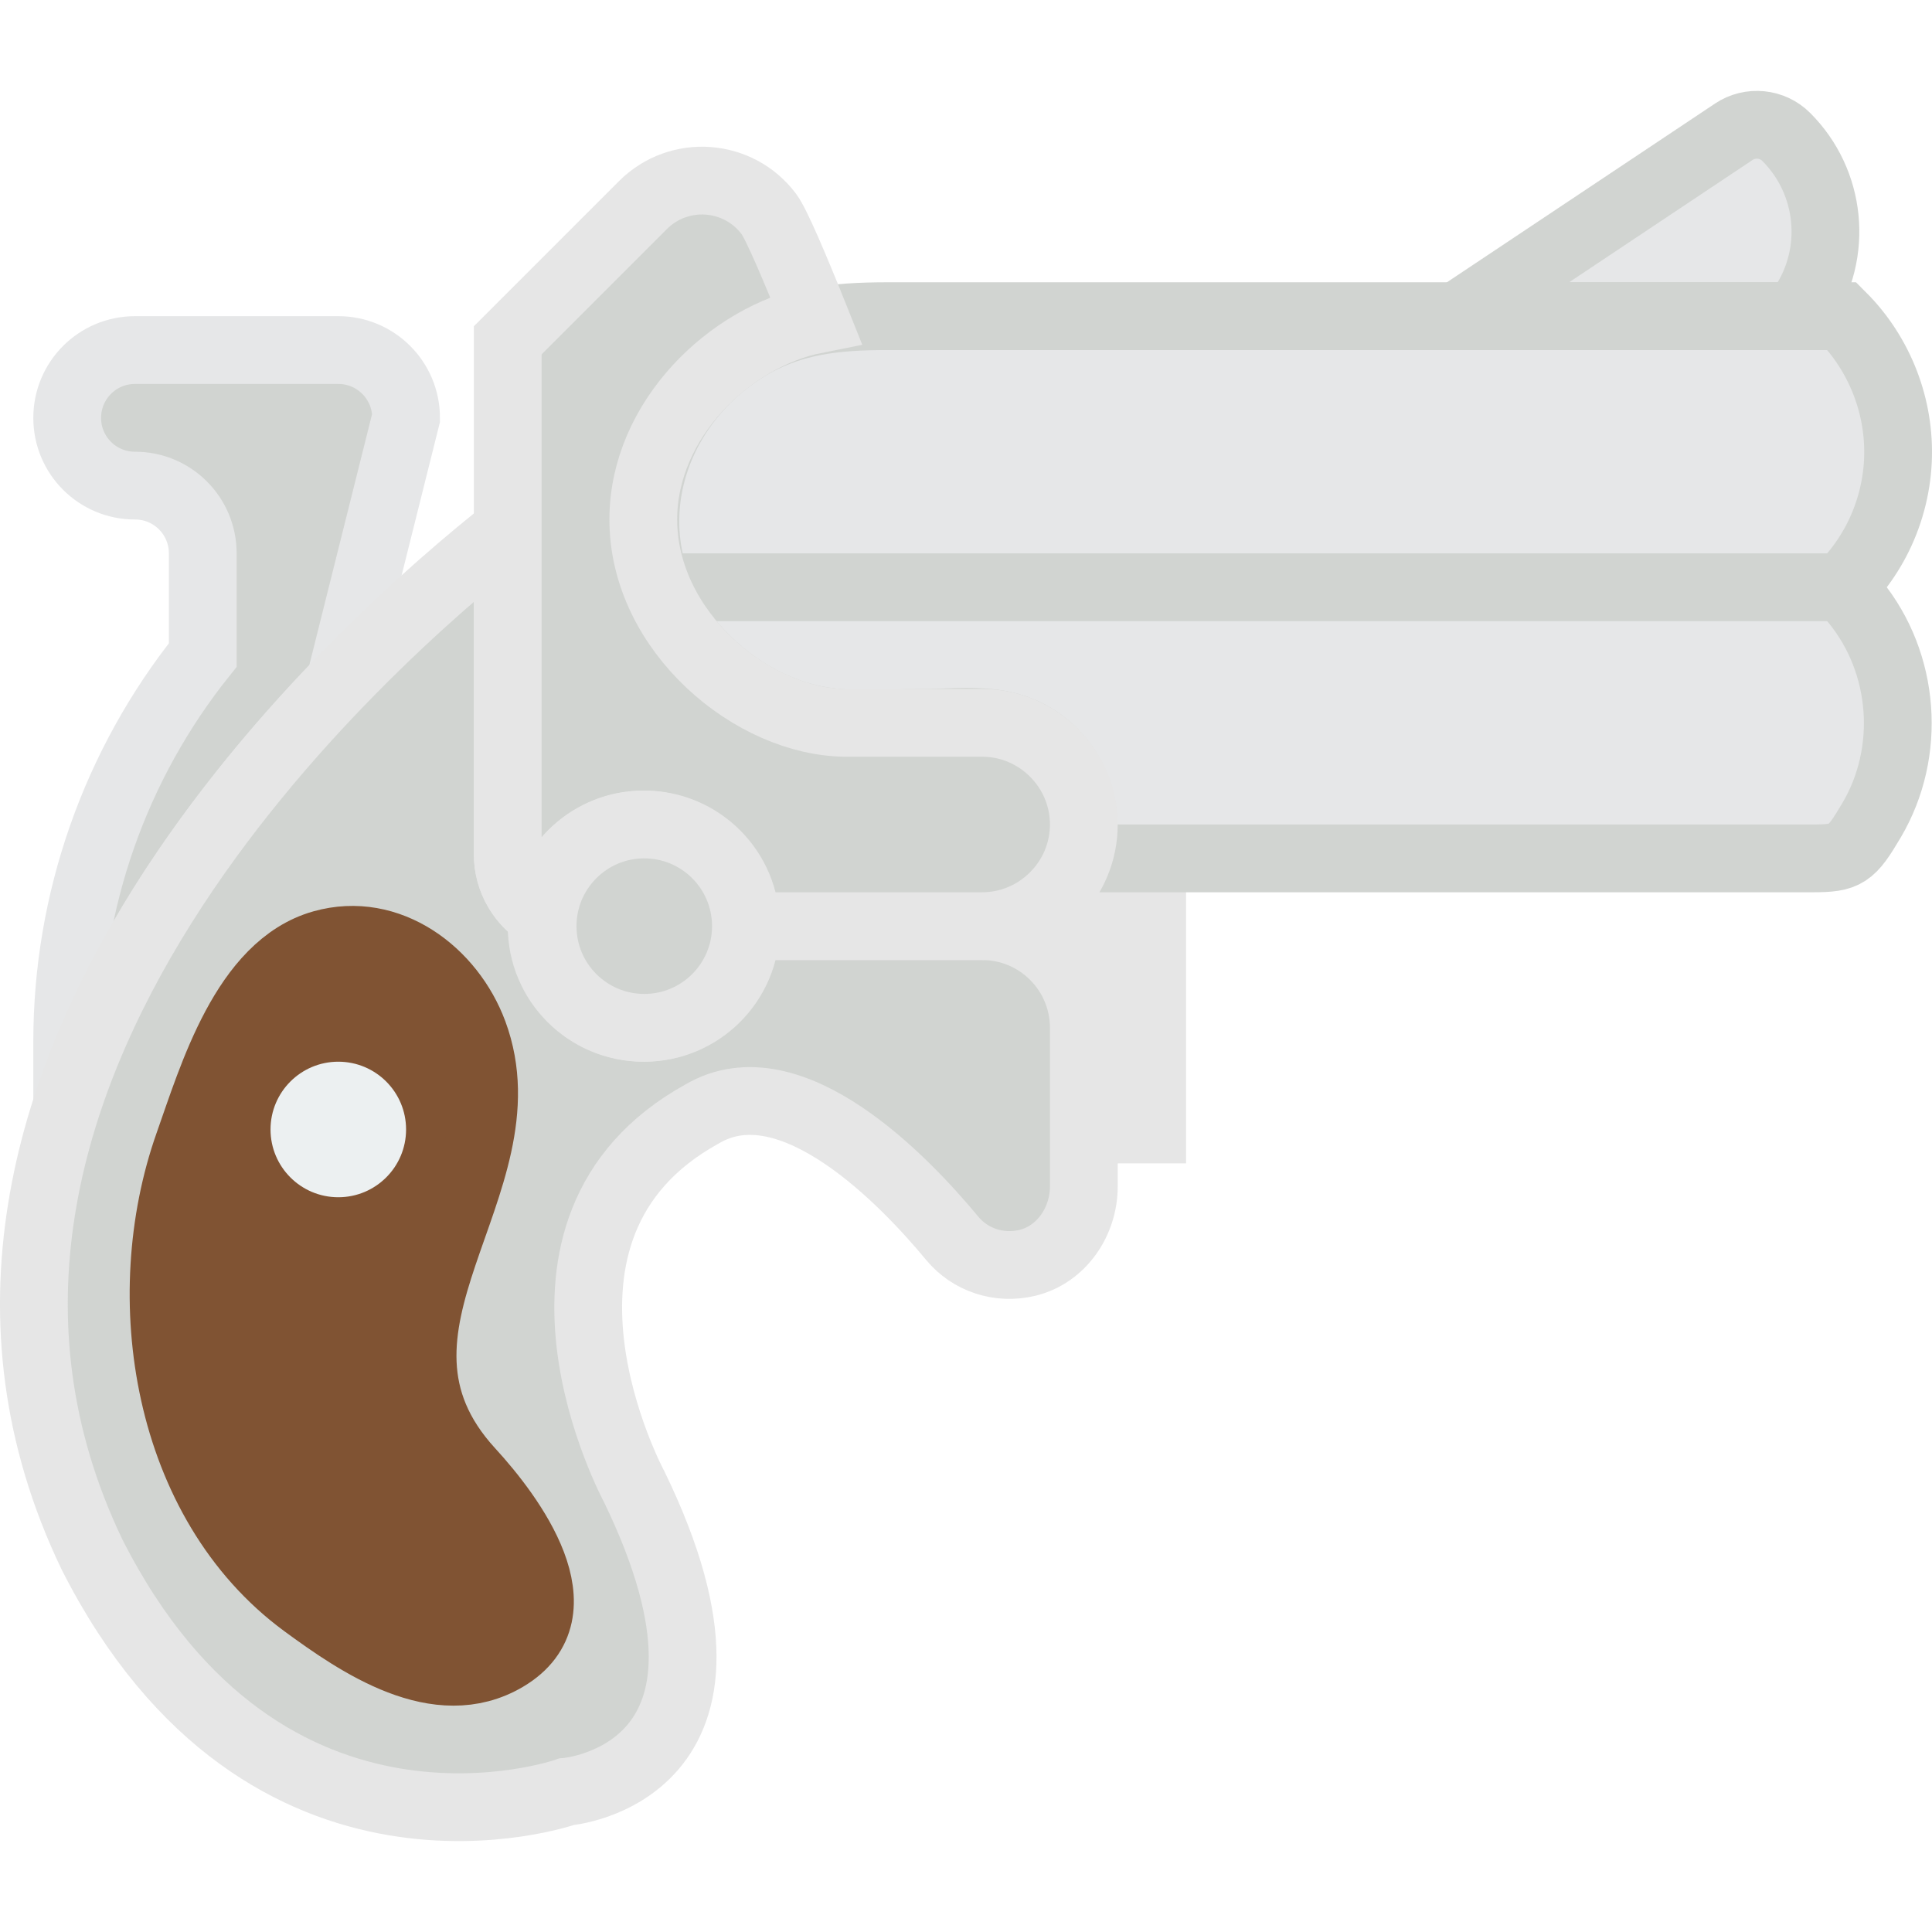
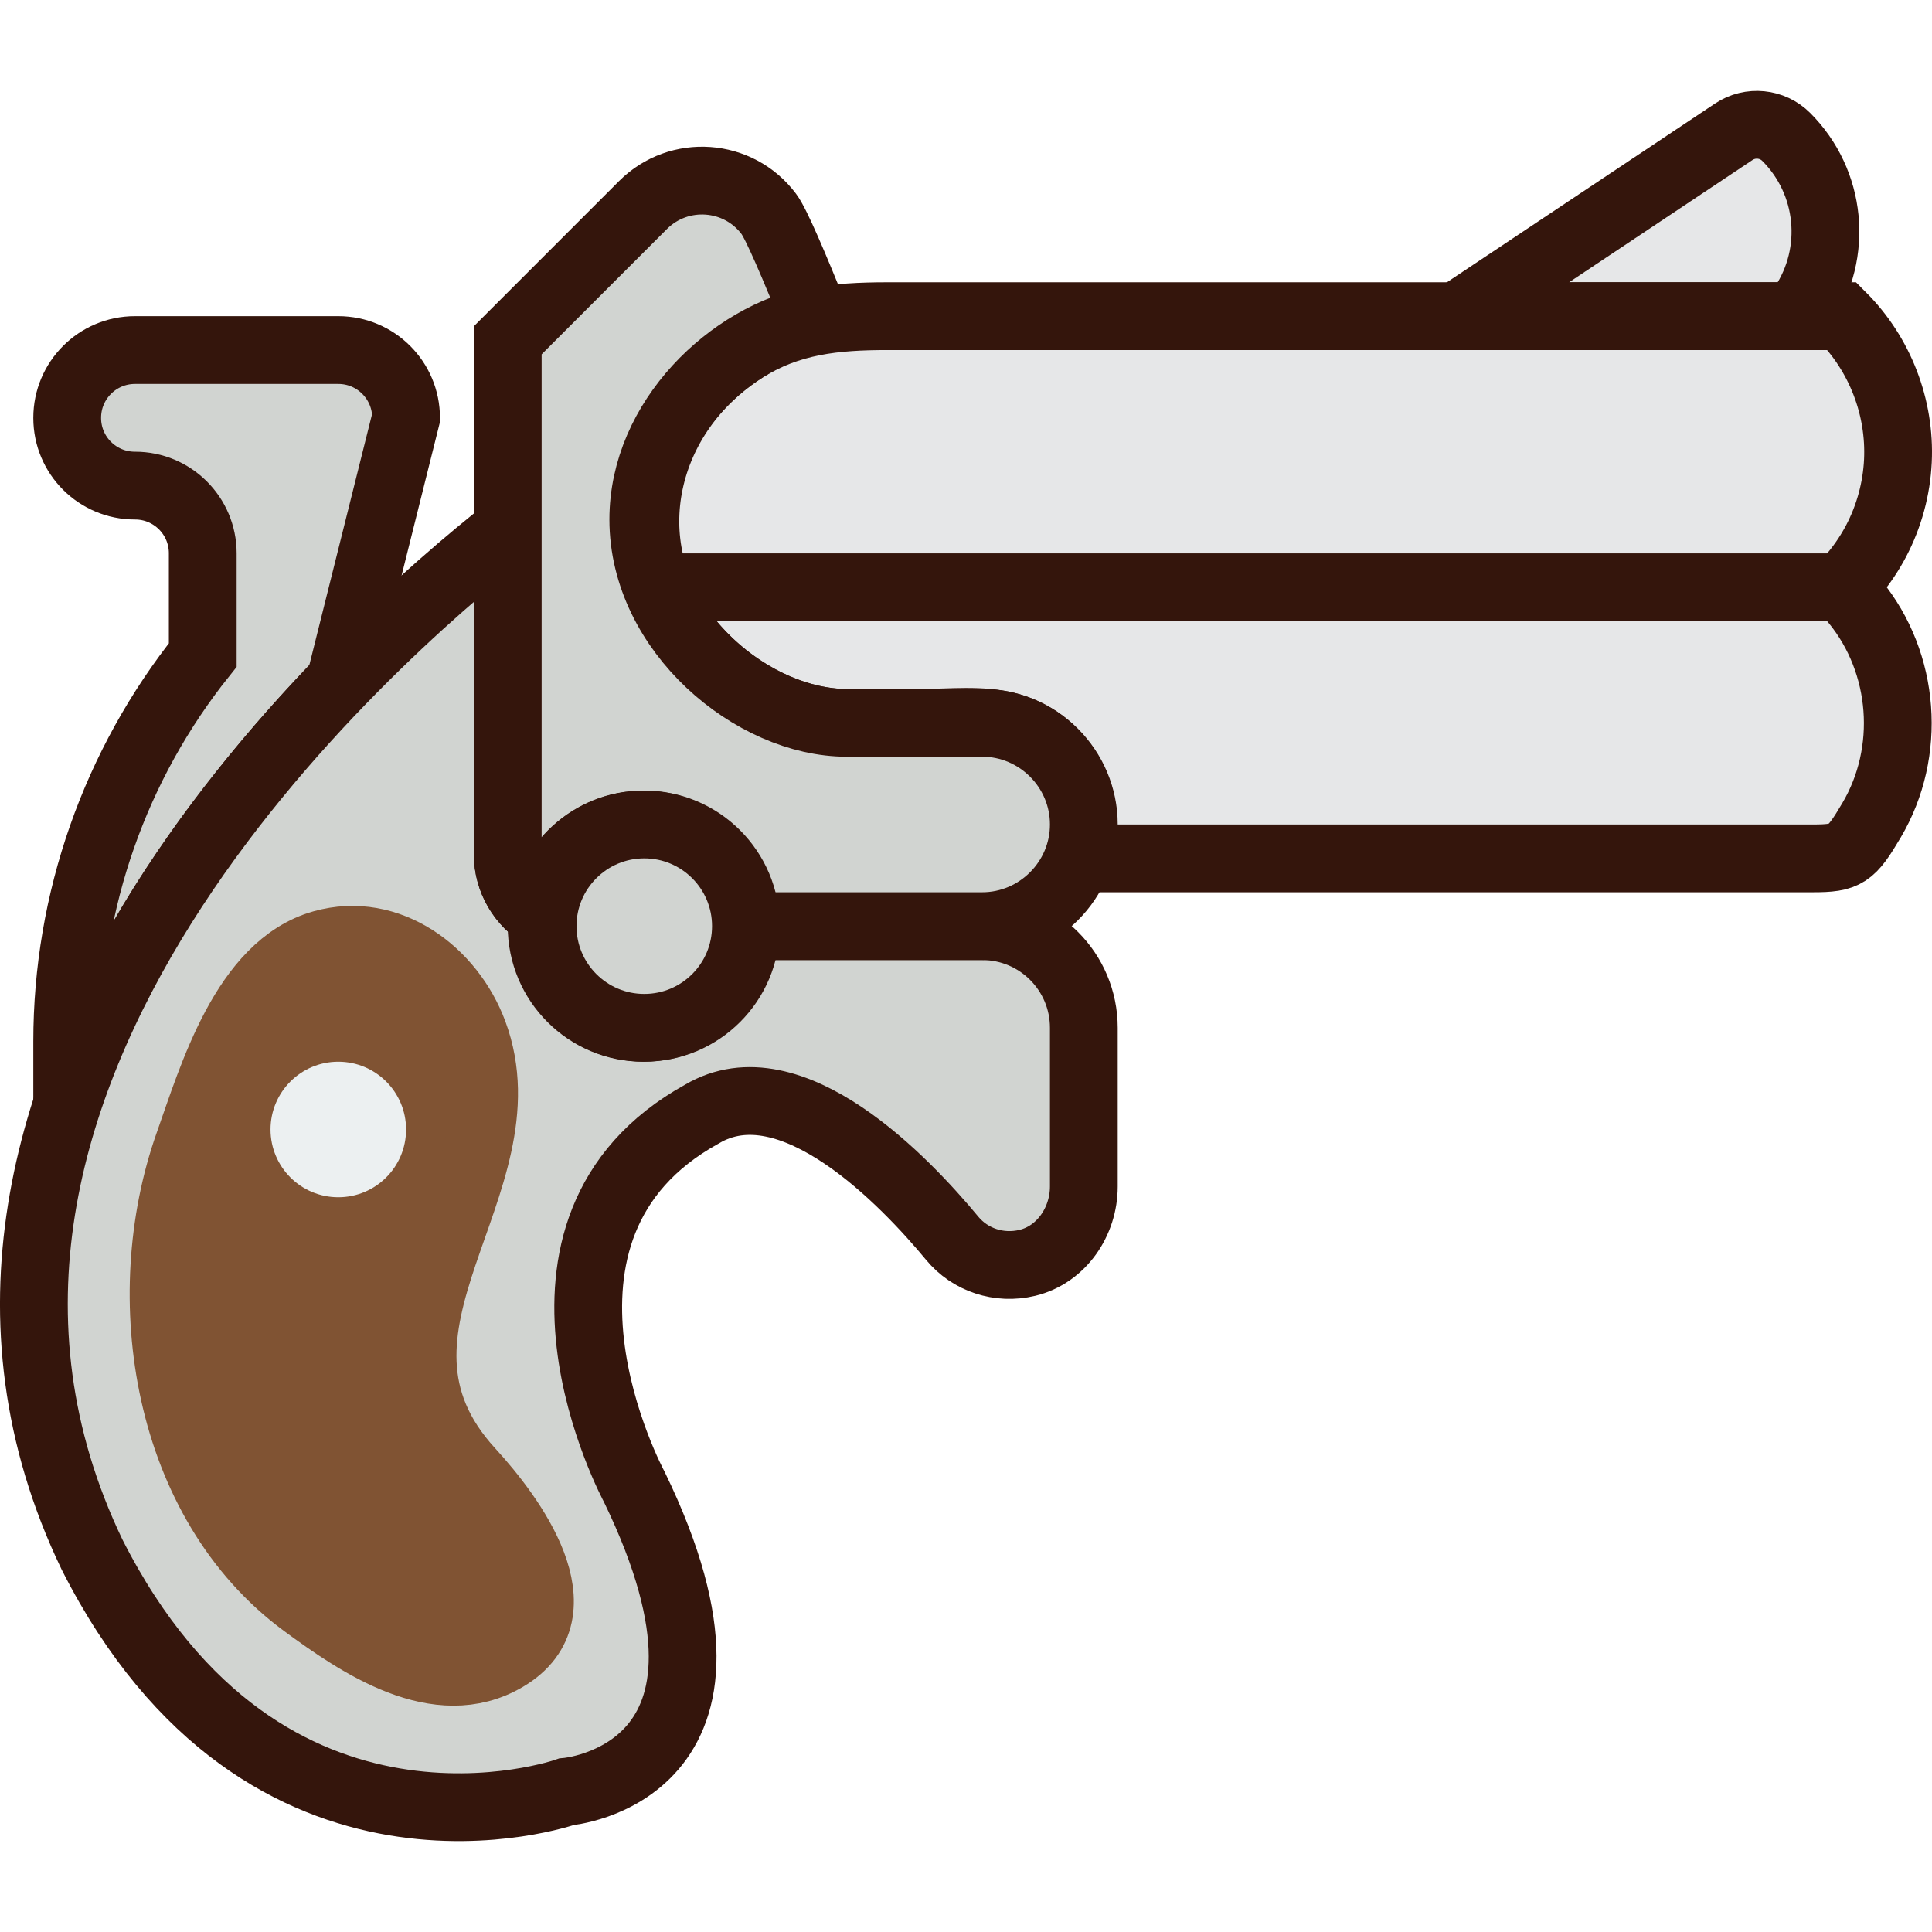
<svg xmlns="http://www.w3.org/2000/svg" version="1.1" id="Capa_1" x="0px" y="0px" viewBox="0 0 57.012 57.012" style="enable-background:new 0 0 57.012 57.012;" xml:space="preserve">
  <g>
-     <path style="fill:#E6E6E6;" d="M31.798,25.33c-0.301,0.84-0.961,1.504-1.798,1.81v0.379c1.154,0.418,1.983,1.513,1.983,2.811v4H35   v-9H31.798z" />
-     <path style="fill:#D1D4D1;stroke:#E6E7E8;stroke-width:2;stroke-miterlimit:10;" d="M1.983,30.733v1.887   c1.628-4.988,5.012-9.342,8.05-12.49l1.95-7.8c0-1.105-0.895-2-2-2h-6c-1.105,0-2,0.895-2,2v0.004c0,1.104,0.896,1.998,2,1.996   c1.104-0.002,2,0.892,2,1.996v3.004C3.394,22.567,1.983,26.588,1.983,30.733z" />
-     <path style="fill:#E6E7E8;stroke:#D1D4D1;stroke-width:2;stroke-miterlimit:10;" d="M53,9.33H43l8.163-5.442   c0.487-0.324,1.135-0.26,1.548,0.153l0,0c1.331,1.331,1.537,3.416,0.493,4.982L53,9.33z" />
-     <path style="fill:#D1D4D1;stroke:#E6E6E6;stroke-width:2;stroke-linecap:round;stroke-miterlimit:10;" d="M28.983,27.33h-4h-0.004   h-2.996c0,1.657-1.343,3-3,3s-3-1.343-3-3c0-0.107,0.021-0.208,0.031-0.311c-0.616-0.372-1.031-1.041-1.031-1.813v-2.658v-6.914   c-4.075,3.214-18.989,16.253-12.267,30.24c5.125,10.125,14,7,14,7s6.125-0.5,2-9c0,0-4.125-7.625,2-11   c2.628-1.557,6.013,2.011,7.384,3.668c0.527,0.637,1.381,0.925,2.216,0.724c1.007-0.243,1.667-1.218,1.667-2.254V30.33   C31.983,28.673,30.64,27.33,28.983,27.33L28.983,27.33z" />
-     <path style="fill:#E6E7E8;stroke:#D1D4D1;stroke-width:2;stroke-miterlimit:10;" d="M54.355,9.33c-9.391,0-18.782,0-28.172,0   c-1.524,0-2.891,0.132-4.212,0.966c-2.985,1.883-3.94,5.756-1.671,8.578c0.929,1.155,2.263,2.05,3.723,2.354   c1.018,0.212,2.147,0.102,3.186,0.102c0.827,0,1.77-0.113,2.569,0.108c1.661,0.46,2.6,2.272,2.02,3.892c4.744,0,9.489,0,14.233,0   c2.487,0,4.974,0,7.461,0c0.99,0,1.135-0.106,1.737-1.126c1.189-2.013,0.992-4.633-0.485-6.445c-0.392-0.481-0.392-0.378,0-0.859   c0.238-0.292,0.446-0.607,0.621-0.94c0.382-0.728,0.602-1.538,0.641-2.359C56.081,12.018,55.476,10.451,54.355,9.33z" />
-     <line style="fill:#ECF0F1;stroke:#D1D4D1;stroke-width:2;stroke-linecap:round;stroke-miterlimit:10;" x1="54.012" y1="17.33" x2="19.983" y2="17.33" />
+     <path style="fill:#D1D4D1;stroke: #34150C;stroke-width:2;stroke-miterlimit:10;" d="M1.983,30.733v1.887   c1.628-4.988,5.012-9.342,8.05-12.49l1.95-7.8c0-1.105-0.895-2-2-2h-6c-1.105,0-2,0.895-2,2v0.004c0,1.104,0.896,1.998,2,1.996   c1.104-0.002,2,0.892,2,1.996v3.004C3.394,22.567,1.983,26.588,1.983,30.733z" />
+     <path style="fill:#E6E7E8;stroke: #34150C;stroke-width:2;stroke-miterlimit:10;" d="M53,9.33H43l8.163-5.442   c0.487-0.324,1.135-0.26,1.548,0.153l0,0c1.331,1.331,1.537,3.416,0.493,4.982L53,9.33z" />
+     <path style="fill:#D1D4D1;stroke: #34150C;stroke-width:2;stroke-linecap:round;stroke-miterlimit:10;" d="M28.983,27.33h-4h-0.004   h-2.996c0,1.657-1.343,3-3,3s-3-1.343-3-3c0-0.107,0.021-0.208,0.031-0.311c-0.616-0.372-1.031-1.041-1.031-1.813v-2.658v-6.914   c-4.075,3.214-18.989,16.253-12.267,30.24c5.125,10.125,14,7,14,7s6.125-0.5,2-9c0,0-4.125-7.625,2-11   c2.628-1.557,6.013,2.011,7.384,3.668c0.527,0.637,1.381,0.925,2.216,0.724c1.007-0.243,1.667-1.218,1.667-2.254V30.33   C31.983,28.673,30.64,27.33,28.983,27.33L28.983,27.33z" />
+     <path style="fill:#E6E7E8;stroke: #34150C;stroke-width:2;stroke-miterlimit:10;" d="M54.355,9.33c-9.391,0-18.782,0-28.172,0   c-1.524,0-2.891,0.132-4.212,0.966c-2.985,1.883-3.94,5.756-1.671,8.578c0.929,1.155,2.263,2.05,3.723,2.354   c1.018,0.212,2.147,0.102,3.186,0.102c0.827,0,1.77-0.113,2.569,0.108c1.661,0.46,2.6,2.272,2.02,3.892c4.744,0,9.489,0,14.233,0   c2.487,0,4.974,0,7.461,0c0.99,0,1.135-0.106,1.737-1.126c1.189-2.013,0.992-4.633-0.485-6.445c-0.392-0.481-0.392-0.378,0-0.859   c0.238-0.292,0.446-0.607,0.621-0.94c0.382-0.728,0.602-1.538,0.641-2.359C56.081,12.018,55.476,10.451,54.355,9.33z" />
+     <line style="fill:#ECF0F1;stroke: #34150C;stroke-width:2;stroke-linecap:round;stroke-miterlimit:10;" x1="54.012" y1="17.33" x2="19.983" y2="17.33" />
    <path style="fill:#805333;stroke:#805333;stroke-width:2;stroke-linecap:round;stroke-miterlimit:10;" d="M8.983,47.33   c-4.088-3.003-5.015-9.053-3.417-13.569c0.705-1.991,1.658-5.258,3.953-5.905c1.961-0.553,3.792,0.838,4.455,2.628   c1.656,4.473-4.012,8.669-0.094,12.936c1.198,1.305,3.321,4.149,1.047,5.494C12.923,50.1,10.591,48.511,8.983,47.33z" />
-     <path style="fill:#D1D4D1;stroke:#E6E6E6;stroke-width:2;stroke-linecap:round;stroke-miterlimit:10;" d="M28.983,21.33h-0.941   h-2.257c-0.078,0-0.604,0-0.802,0c-2.761,0-6-2.686-6-6c0-2.953,2.572-5.403,5.087-5.902c-0.638-1.594-1.165-2.824-1.381-3.112   c-0.9-1.201-2.655-1.325-3.716-0.264l-3.99,3.99v15.164c0,0.772,0.416,1.441,1.032,1.813c0.159-1.503,1.425-2.689,2.968-2.689   c1.65,0,3,1.35,3,3h2.996c0.001,0,0.001,0,0.001,0c0.001,0,0.002,0,0.002,0h4.001c1.65,0,3-1.35,3-3   C31.983,22.68,30.633,21.33,28.983,21.33z" />
+     <path style="fill:#D1D4D1;stroke: #34150C;stroke-width:2;stroke-linecap:round;stroke-miterlimit:10;" d="M28.983,21.33h-0.941   h-2.257c-0.078,0-0.604,0-0.802,0c-2.761,0-6-2.686-6-6c0-2.953,2.572-5.403,5.087-5.902c-0.638-1.594-1.165-2.824-1.381-3.112   c-0.9-1.201-2.655-1.325-3.716-0.264l-3.99,3.99v15.164c0,0.772,0.416,1.441,1.032,1.813c0.159-1.503,1.425-2.689,2.968-2.689   c1.65,0,3,1.35,3,3h2.996c0.001,0,0.001,0,0.001,0c0.001,0,0.002,0,0.002,0h4.001c1.65,0,3-1.35,3-3   C31.983,22.68,30.633,21.33,28.983,21.33z" />
    <circle style="fill:#ECF0F1;" cx="9.983" cy="33.33" r="2" />
-     <circle style="fill:#D1D4D1;stroke:#E6E6E6;stroke-width:2;stroke-linecap:round;stroke-miterlimit:10;" cx="19.012" cy="27.33" r="3" />
+     <circle style="fill:#D1D4D1;stroke: #34150C;stroke-width:2;stroke-linecap:round;stroke-miterlimit:10;" cx="19.012" cy="27.33" r="3" />
  </g>
-   <g>
- </g>
-   <g>
- </g>
-   <g>
- </g>
-   <g>
- </g>
-   <g>
- </g>
-   <g>
- </g>
-   <g>
- </g>
-   <g>
- </g>
-   <g>
- </g>
-   <g>
- </g>
-   <g>
- </g>
-   <g>
- </g>
-   <g>
- </g>
-   <g>
- </g>
-   <g>
- </g>
</svg>
